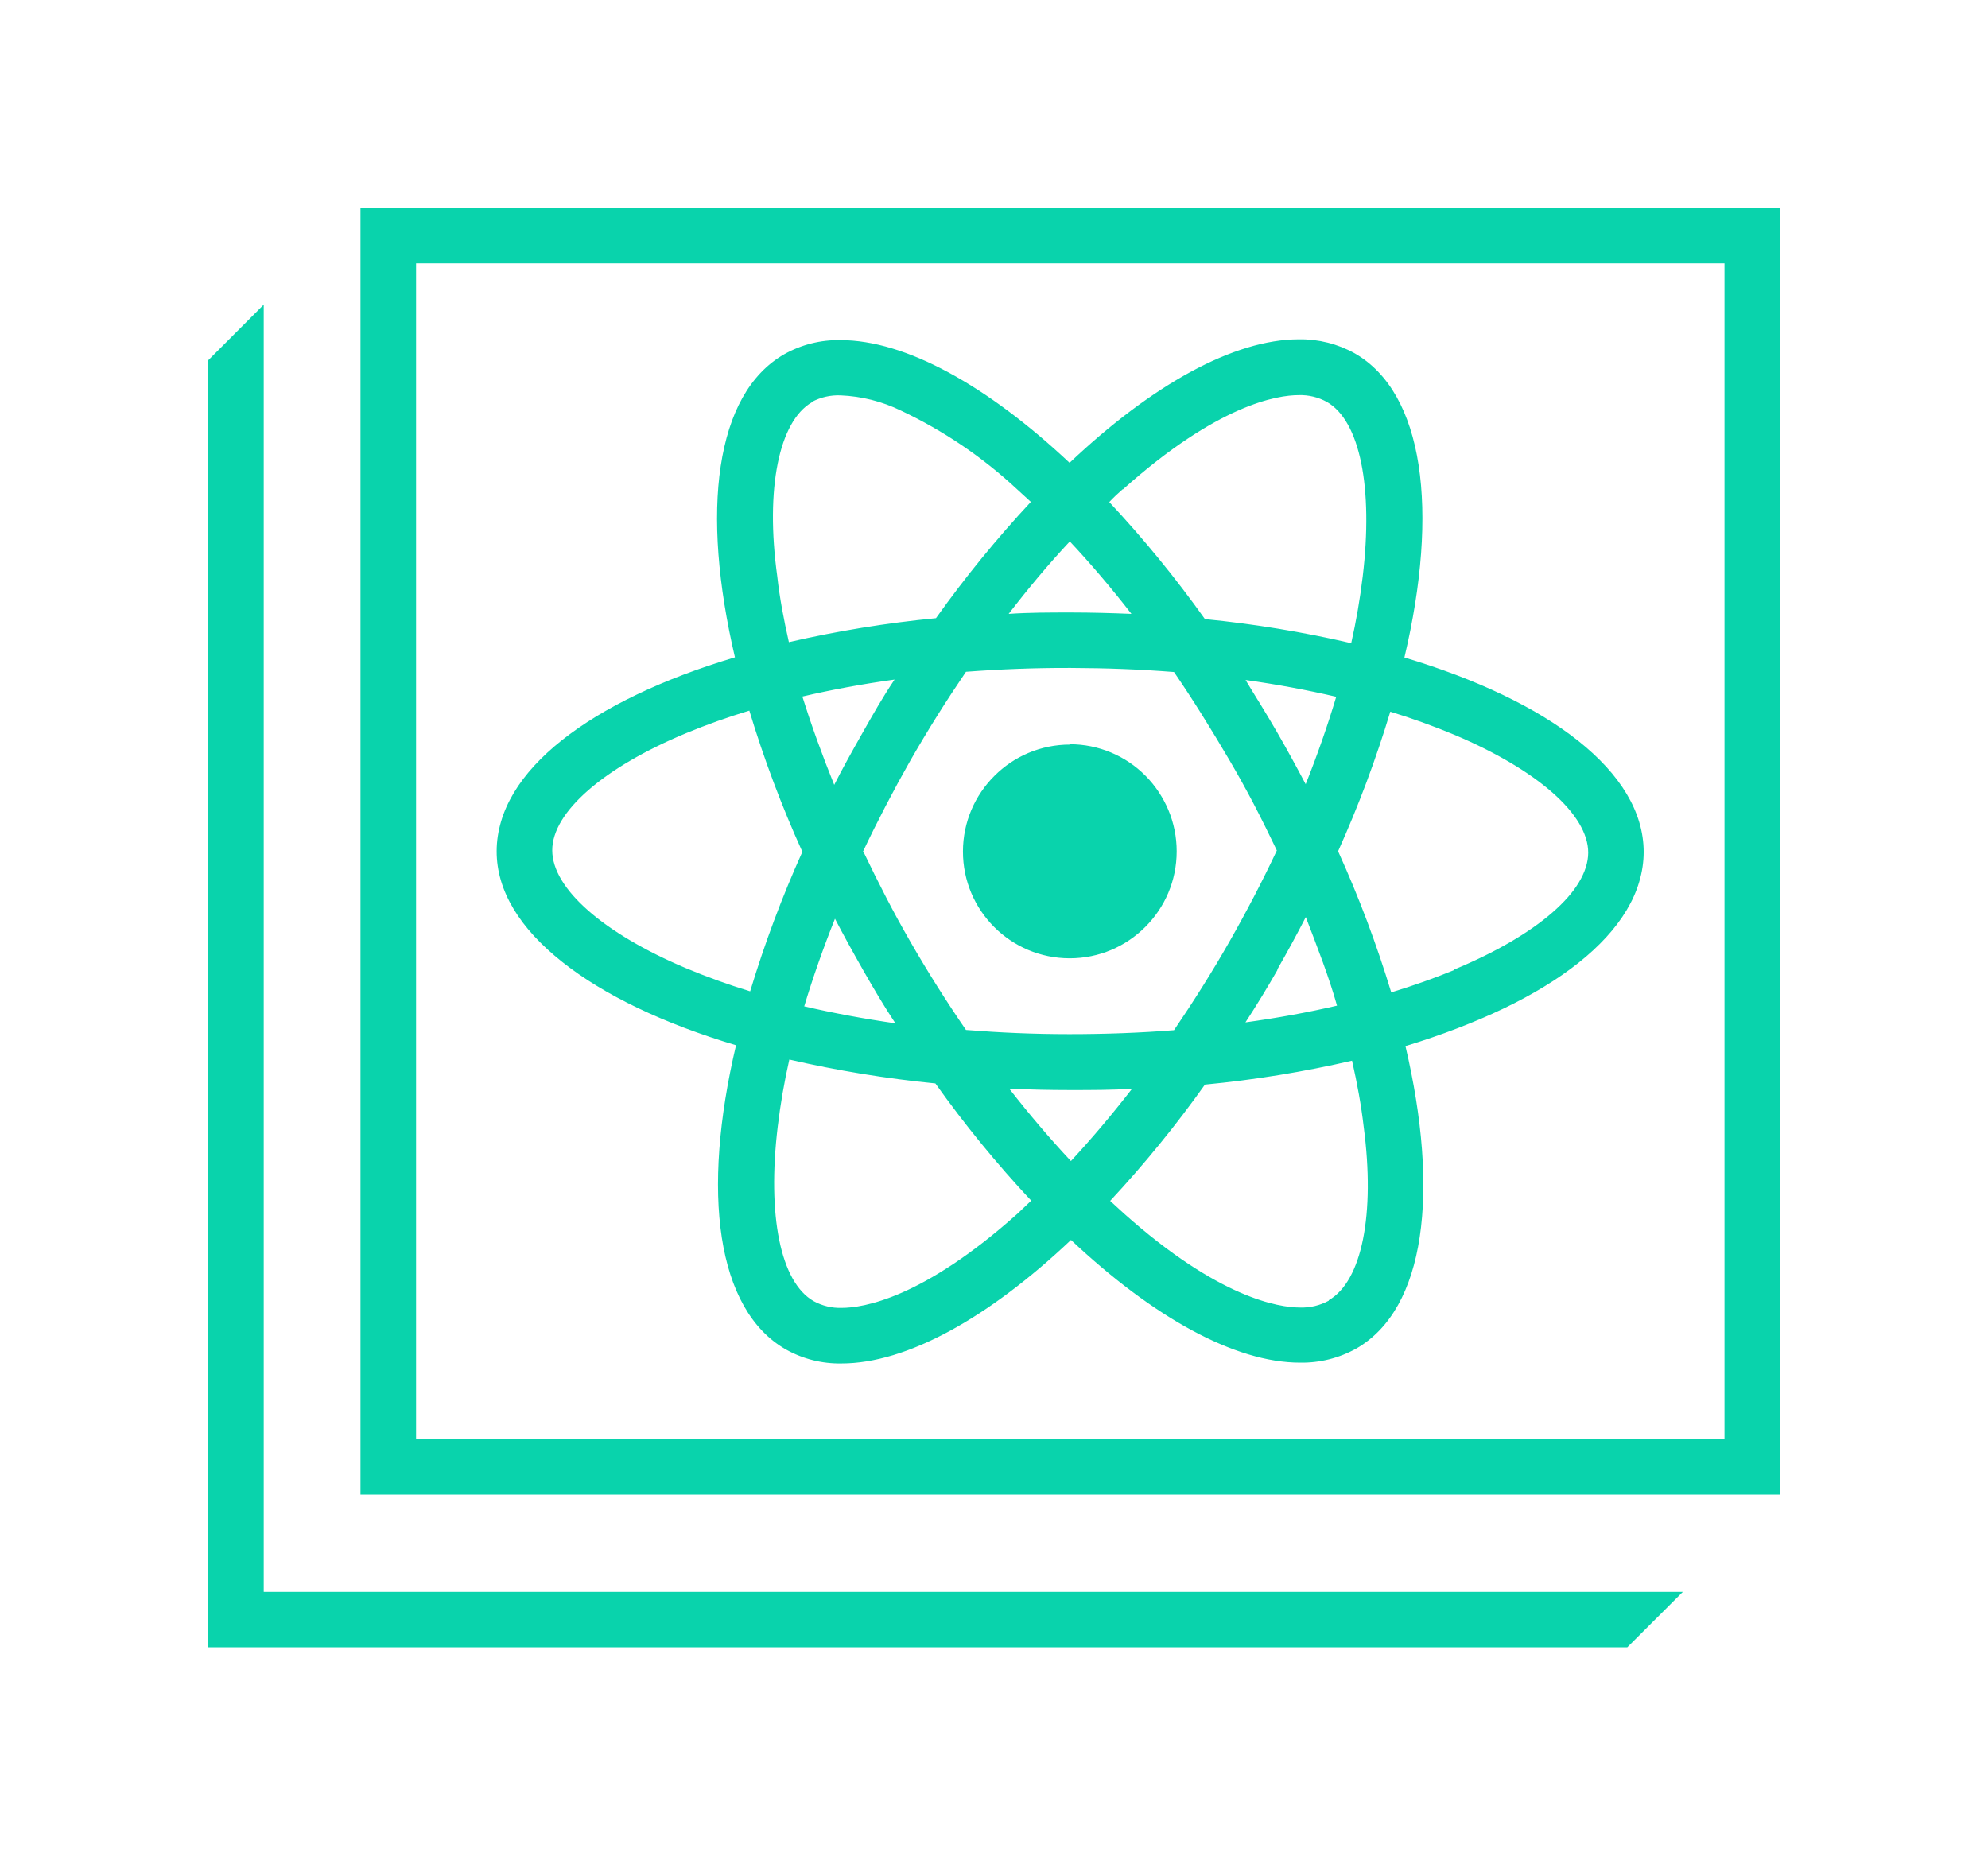
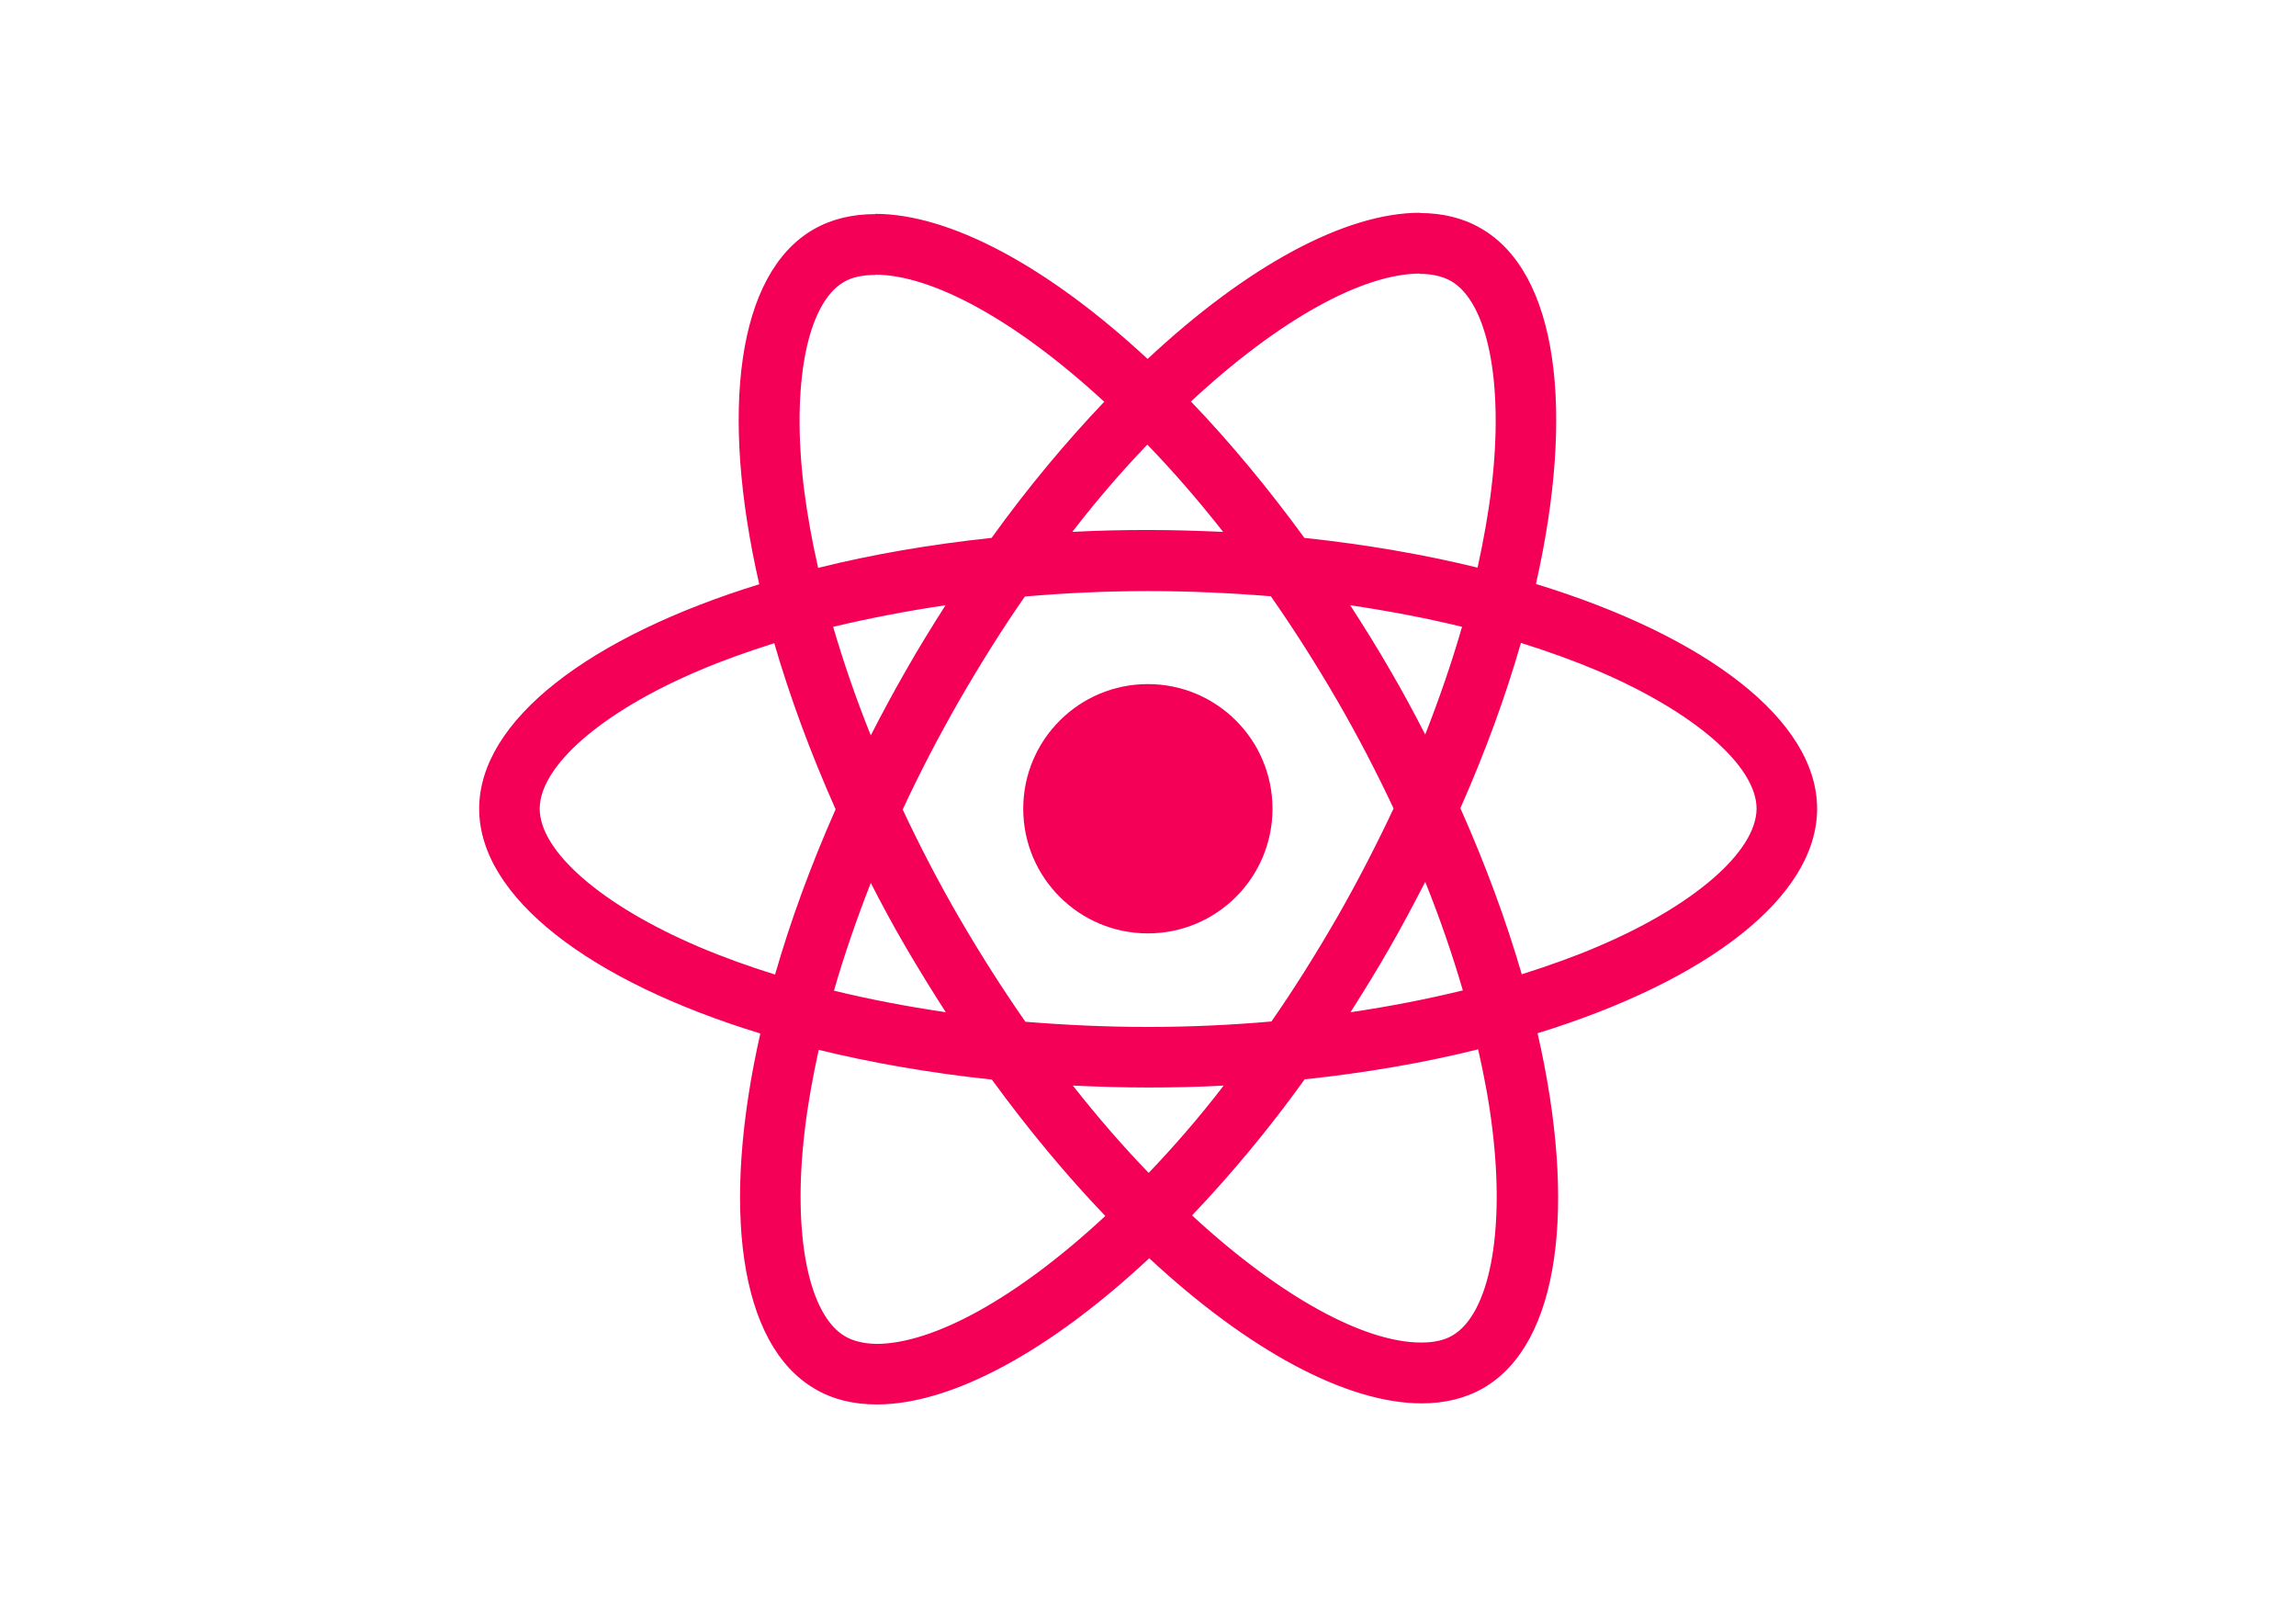
- <svg xmlns="http://www.w3.org/2000/svg" viewBox="0 0 170.96 159.93">
-   <defs>
-     <style>.cls-1{fill:#09d3ac;}</style>
-   </defs>
-   <path class="cls-1" d="M141.35,73.27c0-6.89-8.11-13-20.58-16.73,3-12.67,1.69-22.75-4.28-26.16a9.55,9.55,0,0,0-4.79-1.2c-5.57,0-12.61,3.89-19.72,10.62-7.11-6.68-14.13-10.55-19.69-10.55a9.46,9.46,0,0,0-4.86,1.22c-5.94,3.42-7.17,13.44-4.21,26.05-12.41,3.71-20.48,9.77-20.5,16.63s8.12,13,20.59,16.72c-3,12.68-1.7,22.75,4.28,26.16a9.41,9.41,0,0,0,4.78,1.2c5.58,0,12.62-3.89,19.73-10.62,7.1,6.68,14.12,10.55,19.69,10.55a9.59,9.59,0,0,0,4.86-1.22c5.94-3.42,7.16-13.44,4.21-26C133.27,86.18,141.34,80.12,141.35,73.27ZM96.56,42.06c8.19-7.33,13.31-8.12,15.13-8.12h0a4.71,4.71,0,0,1,2.42.58c2.86,1.63,4,7.38,3.09,15a56.73,56.73,0,0,1-1,5.79,97.7,97.7,0,0,0-12.58-2.07,98.47,98.47,0,0,0-8.24-10.08C95.75,42.79,96.15,42.42,96.56,42.06ZM71.77,78.94c.78,1.5,1.61,3,2.47,4.51S76,86.49,77,88c-2.71-.39-5.34-.88-7.84-1.46C69.86,84,70.75,81.5,71.77,78.94ZM69,59.9c2.53-.59,5.18-1.08,7.93-1.46-1,1.48-1.86,3-2.76,4.59s-1.69,3-2.46,4.52Q70.18,63.65,69,59.9Zm5.21,13.34q1.86-3.93,4.09-7.86c1.5-2.62,3.11-5.17,4.77-7.61,2.91-.22,5.91-.34,9-.33s6,.12,8.89.35c1.66,2.42,3.25,5,4.75,7.55s2.88,5.22,4.12,7.83c-1.23,2.62-2.6,5.25-4.08,7.85s-3.11,5.18-4.77,7.62c-2.91.23-5.91.34-9,.34s-6-.13-8.89-.36c-1.66-2.42-3.26-4.94-4.76-7.55S75.5,75.85,74.25,73.24Zm32.86-14.77c2.72.38,5.35.87,7.84,1.45-.74,2.47-1.62,5-2.64,7.55-.79-1.5-1.61-3-2.48-4.51S108,59.93,107.11,58.47Zm2.76,24.92q1.29-2.27,2.46-4.53c1,2.6,2,5.16,2.7,7.66-2.52.59-5.17,1.07-7.92,1.45Q108.52,85.75,109.87,83.39ZM92,46.56c1.8,1.92,3.57,4,5.3,6.23-1.71-.07-3.46-.12-5.23-.12s-3.58,0-5.33.12C88.45,50.57,90.2,48.48,92,46.56Zm-22.18-12A4.82,4.82,0,0,1,72.29,34a13.11,13.11,0,0,1,5.19,1.31,39.07,39.07,0,0,1,10,6.78l1.17,1.07a98.49,98.49,0,0,0-8.16,10,98.88,98.88,0,0,0-12.65,2.06c-.44-1.94-.8-3.84-1-5.67C65.8,42,67,36.24,69.81,34.6ZM64.53,85.26a58.75,58.75,0,0,1-5.54-2c-7.1-3-11.5-6.85-11.5-10.14S51.91,66,59,63.05a57.63,57.63,0,0,1,5.44-1.94A97.93,97.93,0,0,0,69,73.25,98.72,98.72,0,0,0,64.53,85.26Zm23,19.1c-8.19,7.33-13.31,8.11-15.14,8.11a4.69,4.69,0,0,1-2.42-.58c-2.86-1.63-4-7.38-3.09-15a56.07,56.07,0,0,1,1-5.78,99.51,99.51,0,0,0,12.58,2.06,97.17,97.17,0,0,0,8.24,10.08Zm4.57-4.51c-1.8-1.92-3.57-4-5.31-6.23,1.72.08,3.47.12,5.24.12s3.58,0,5.33-.11C95.63,95.85,93.87,97.93,92.09,99.85Zm22.18,12a4.82,4.82,0,0,1-2.48.59c-1.82,0-7-.8-15.16-8.1l-1.17-1.07a98.44,98.44,0,0,0,8.15-10,97,97,0,0,0,12.66-2.06c.44,1.94.79,3.84,1,5.67C118.27,104.42,117.12,110.18,114.27,111.81Zm10.8-28.44c-1.71.7-3.52,1.35-5.44,1.93a98.54,98.54,0,0,0-4.57-12.14,98.1,98.1,0,0,0,4.49-12,58.75,58.75,0,0,1,5.54,2c7.09,3,11.5,6.85,11.49,10.14S132.17,80.42,125.07,83.37ZM92,82.39a9.18,9.18,0,1,0-9.17-9.19A9.17,9.17,0,0,0,92,82.39ZM31,17.88V128.53H153.07V17.88ZM148.3,123.77H35.78V22.65H148.3Zm-85-33.9c-3,12.68-1.7,22.75,4.28,26.16a9.41,9.41,0,0,0,4.78,1.2c5.58,0,12.62-3.89,19.73-10.62,7.1,6.68,14.12,10.55,19.69,10.55a9.59,9.59,0,0,0,4.86-1.22c5.94-3.42,7.16-13.44,4.21-26,12.41-3.72,20.48-9.78,20.49-16.63s-8.11-13-20.58-16.73c3-12.67,1.69-22.75-4.28-26.16a9.55,9.55,0,0,0-4.79-1.2c-5.57,0-12.61,3.89-19.72,10.62-7.11-6.68-14.13-10.55-19.69-10.55a9.46,9.46,0,0,0-4.86,1.22c-5.94,3.42-7.17,13.44-4.21,26.05-12.41,3.71-20.48,9.77-20.5,16.63S50.84,86.13,63.31,89.87Zm24.21,14.49c-8.19,7.33-13.31,8.11-15.14,8.11a4.69,4.69,0,0,1-2.42-.58c-2.86-1.63-4-7.38-3.09-15a56.07,56.07,0,0,1,1-5.78,99.51,99.51,0,0,0,12.58,2.06,97.17,97.17,0,0,0,8.24,10.08Zm24.79-36.89c-.79-1.5-1.61-3-2.48-4.51s-1.8-3-2.72-4.49c2.72.38,5.35.87,7.84,1.45C114.21,62.39,113.33,64.92,112.31,67.47Zm2.72,19c-2.52.59-5.17,1.07-7.92,1.45q1.41-2.22,2.76-4.58t2.46-4.53C113.37,81.46,114.28,84,115,86.52Zm-5.21-13.35c-1.23,2.62-2.6,5.25-4.08,7.85s-3.11,5.18-4.77,7.62c-2.91.23-5.91.34-9,.34s-6-.13-8.89-.36c-1.66-2.42-3.26-4.94-4.76-7.55s-2.87-5.22-4.12-7.83q1.86-3.93,4.09-7.86c1.5-2.62,3.11-5.17,4.77-7.61,2.91-.22,5.91-.34,9-.33s6,.12,8.89.35c1.66,2.42,3.25,5,4.75,7.55S108.58,70.56,109.82,73.17ZM77,88c-2.71-.39-5.34-.88-7.84-1.46.74-2.46,1.63-5,2.65-7.55.78,1.5,1.61,3,2.47,4.51S76,86.49,77,88ZM74.21,63c-.87,1.5-1.69,3-2.46,4.52Q70.18,63.65,69,59.9c2.53-.59,5.18-1.08,7.93-1.46C76,59.92,75.11,61.45,74.21,63ZM92.09,99.85c-1.8-1.92-3.57-4-5.31-6.23,1.72.08,3.47.12,5.24.12s3.58,0,5.33-.11C95.63,95.85,93.87,97.93,92.09,99.85Zm22.18,12a4.82,4.82,0,0,1-2.48.59c-1.82,0-7-.8-15.16-8.1l-1.17-1.07a98.44,98.44,0,0,0,8.15-10,97,97,0,0,0,12.66-2.06c.44,1.94.79,3.84,1,5.67C118.27,104.42,117.12,110.18,114.27,111.81Zm5.28-50.66a58.75,58.75,0,0,1,5.54,2c7.09,3,11.5,6.85,11.49,10.14s-4.41,7.16-11.51,10.11c-1.71.7-3.52,1.35-5.44,1.93a98.54,98.54,0,0,0-4.57-12.14A98.1,98.1,0,0,0,119.55,61.15Zm-23-19.09c8.19-7.33,13.31-8.12,15.13-8.12h0a4.71,4.71,0,0,1,2.42.58c2.86,1.63,4,7.38,3.09,15a56.73,56.73,0,0,1-1,5.79,97.7,97.7,0,0,0-12.58-2.07,98.47,98.47,0,0,0-8.24-10.08C95.75,42.79,96.15,42.42,96.56,42.06ZM92,46.56c1.8,1.92,3.57,4,5.3,6.23-1.71-.07-3.46-.12-5.23-.12s-3.58,0-5.33.12C88.45,50.57,90.2,48.48,92,46.56Zm-22.18-12A4.82,4.82,0,0,1,72.29,34a13.11,13.11,0,0,1,5.19,1.31,39.07,39.07,0,0,1,10,6.78l1.17,1.07a98.49,98.49,0,0,0-8.16,10,98.88,98.88,0,0,0-12.65,2.06c-.44-1.94-.8-3.84-1-5.67C65.8,42,67,36.24,69.81,34.6ZM59,63.05a57.63,57.63,0,0,1,5.44-1.94A97.93,97.93,0,0,0,69,73.25a98.72,98.72,0,0,0-4.49,12,58.75,58.75,0,0,1-5.54-2c-7.1-3-11.5-6.85-11.5-10.14S51.91,66,59,63.05Zm33,1a9.18,9.18,0,1,0,9.17,9.19A9.17,9.17,0,0,0,92,64Zm0,0a9.18,9.18,0,1,0,9.17,9.19A9.17,9.17,0,0,0,92,64Zm0,0a9.18,9.18,0,1,0,9.17,9.19A9.17,9.17,0,0,0,92,64Zm49.35,9.24c0-6.89-8.11-13-20.58-16.73,3-12.67,1.69-22.75-4.28-26.16a9.55,9.55,0,0,0-4.79-1.2c-5.57,0-12.61,3.89-19.72,10.62-7.11-6.68-14.13-10.55-19.69-10.55a9.46,9.46,0,0,0-4.86,1.22c-5.94,3.42-7.17,13.44-4.21,26.05-12.41,3.71-20.48,9.77-20.5,16.63s8.12,13,20.59,16.72c-3,12.68-1.7,22.75,4.28,26.16a9.41,9.41,0,0,0,4.78,1.2c5.58,0,12.62-3.89,19.73-10.62,7.1,6.68,14.12,10.55,19.69,10.55a9.59,9.59,0,0,0,4.86-1.22c5.94-3.42,7.16-13.44,4.21-26C133.27,86.18,141.34,80.12,141.35,73.27ZM96.56,42.06c8.19-7.33,13.31-8.12,15.13-8.12h0a4.71,4.71,0,0,1,2.42.58c2.86,1.63,4,7.38,3.09,15a56.73,56.73,0,0,1-1,5.79,97.7,97.7,0,0,0-12.58-2.07,98.47,98.47,0,0,0-8.24-10.08C95.75,42.79,96.15,42.42,96.56,42.06ZM71.77,78.94c.78,1.5,1.61,3,2.47,4.51S76,86.49,77,88c-2.71-.39-5.34-.88-7.84-1.46C69.86,84,70.75,81.5,71.77,78.94ZM69,59.9c2.53-.59,5.18-1.08,7.93-1.46-1,1.48-1.86,3-2.76,4.59s-1.69,3-2.46,4.52Q70.18,63.65,69,59.9Zm5.21,13.34q1.86-3.93,4.09-7.86c1.5-2.62,3.11-5.17,4.77-7.61,2.91-.22,5.91-.34,9-.33s6,.12,8.89.35c1.66,2.42,3.25,5,4.75,7.55s2.88,5.22,4.12,7.83c-1.23,2.62-2.6,5.25-4.08,7.85s-3.11,5.18-4.77,7.62c-2.91.23-5.91.34-9,.34s-6-.13-8.89-.36c-1.66-2.42-3.26-4.94-4.76-7.55S75.5,75.85,74.25,73.24Zm32.86-14.77c2.72.38,5.35.87,7.84,1.45-.74,2.47-1.62,5-2.64,7.55-.79-1.5-1.61-3-2.48-4.51S108,59.93,107.11,58.47Zm2.76,24.92q1.29-2.27,2.46-4.53c1,2.6,2,5.16,2.7,7.66-2.52.59-5.17,1.07-7.92,1.45Q108.52,85.75,109.87,83.39ZM92,46.56c1.8,1.92,3.57,4,5.3,6.23-1.71-.07-3.46-.12-5.23-.12s-3.58,0-5.33.12C88.45,50.57,90.2,48.48,92,46.56Zm-22.18-12A4.82,4.82,0,0,1,72.29,34a13.11,13.11,0,0,1,5.19,1.31,39.07,39.07,0,0,1,10,6.78l1.17,1.07a98.49,98.49,0,0,0-8.16,10,98.88,98.88,0,0,0-12.65,2.06c-.44-1.94-.8-3.84-1-5.67C65.8,42,67,36.24,69.81,34.6ZM64.53,85.26a58.75,58.75,0,0,1-5.54-2c-7.1-3-11.5-6.85-11.5-10.14S51.91,66,59,63.05a57.63,57.63,0,0,1,5.44-1.94A97.93,97.93,0,0,0,69,73.25,98.72,98.72,0,0,0,64.53,85.26Zm23,19.1c-8.19,7.33-13.31,8.11-15.14,8.11a4.69,4.69,0,0,1-2.42-.58c-2.86-1.63-4-7.38-3.09-15a56.07,56.07,0,0,1,1-5.78,99.51,99.51,0,0,0,12.58,2.06,97.17,97.17,0,0,0,8.24,10.08Zm4.57-4.51c-1.8-1.92-3.57-4-5.31-6.23,1.72.08,3.47.12,5.24.12s3.58,0,5.33-.11C95.63,95.85,93.87,97.93,92.09,99.85Zm22.18,12a4.82,4.82,0,0,1-2.48.59c-1.82,0-7-.8-15.16-8.1l-1.17-1.07a98.44,98.44,0,0,0,8.15-10,97,97,0,0,0,12.66-2.06c.44,1.94.79,3.84,1,5.67C118.27,104.42,117.12,110.18,114.27,111.81Zm10.8-28.44c-1.71.7-3.52,1.35-5.44,1.93a98.54,98.54,0,0,0-4.57-12.14,98.1,98.1,0,0,0,4.49-12,58.75,58.75,0,0,1,5.54,2c7.09,3,11.5,6.85,11.49,10.14S132.17,80.42,125.07,83.37ZM92,82.39a9.18,9.18,0,1,0-9.17-9.19A9.17,9.17,0,0,0,92,82.39Zm-69.32,54.5V26.2L17.89,31V141.66H139.94l4.78-4.77Z" />
+ <svg xmlns="http://www.w3.org/2000/svg" viewBox="0 0 841.9 595.3">
+   <g fill="#f50057">
+     <path d="M666.3 296.5c0-32.5-40.7-63.3-103.1-82.4 14.4-63.6 8-114.2-20.2-130.4-6.5-3.8-14.1-5.6-22.4-5.6v22.3c4.6 0 8.3.9 11.4 2.6 13.6 7.8 19.5 37.5 14.9 75.7-1.1 9.4-2.9 19.3-5.1 29.4-19.6-4.8-41-8.5-63.5-10.9-13.5-18.5-27.5-35.3-41.6-50 32.6-30.3 63.2-46.9 84-46.9V78c-27.5 0-63.5 19.6-99.9 53.6-36.4-33.8-72.4-53.2-99.9-53.2v22.3c20.7 0 51.4 16.5 84 46.6-14 14.7-28 31.4-41.3 49.9-22.6 2.4-44 6.1-63.6 11-2.3-10-4-19.7-5.2-29-4.7-38.2 1.1-67.9 14.6-75.8 3-1.8 6.9-2.6 11.5-2.6V78.5c-8.4 0-16 1.8-22.6 5.6-28.1 16.2-34.4 66.7-19.9 130.1-62.2 19.2-102.7 49.9-102.7 82.3 0 32.5 40.7 63.3 103.1 82.4-14.4 63.6-8 114.2 20.2 130.4 6.5 3.8 14.1 5.6 22.5 5.6 27.5 0 63.5-19.6 99.9-53.6 36.4 33.8 72.4 53.2 99.9 53.2 8.4 0 16-1.8 22.6-5.6 28.1-16.2 34.4-66.7 19.9-130.1 62-19.1 102.5-49.9 102.5-82.3zm-130.2-66.7c-3.7 12.9-8.3 26.2-13.5 39.5-4.1-8-8.4-16-13.1-24-4.6-8-9.5-15.8-14.4-23.4 14.2 2.1 27.9 4.7 41 7.9zm-45.8 106.5c-7.8 13.5-15.8 26.3-24.1 38.2-14.9 1.3-30 2-45.2 2-15.1 0-30.2-.7-45-1.9-8.3-11.9-16.4-24.6-24.2-38-7.6-13.1-14.5-26.4-20.8-39.8 6.2-13.4 13.2-26.8 20.7-39.9 7.8-13.5 15.8-26.3 24.1-38.2 14.9-1.3 30-2 45.2-2 15.1 0 30.2.7 45 1.9 8.3 11.9 16.4 24.6 24.2 38 7.6 13.1 14.5 26.4 20.8 39.8-6.3 13.4-13.2 26.8-20.7 39.9zm32.3-13c5.4 13.4 10 26.8 13.8 39.8-13.1 3.2-26.9 5.9-41.2 8 4.9-7.7 9.8-15.6 14.4-23.7 4.6-8 8.9-16.1 13-24.1zM421.2 430c-9.3-9.6-18.6-20.3-27.8-32 9 .4 18.2.7 27.5.7 9.4 0 18.7-.2 27.8-.7-9 11.7-18.3 22.4-27.5 32zm-74.4-58.9c-14.2-2.1-27.9-4.7-41-7.9 3.7-12.9 8.3-26.2 13.5-39.5 4.1 8 8.4 16 13.1 24 4.7 8 9.5 15.8 14.4 23.4zM420.7 163c9.3 9.6 18.6 20.3 27.8 32-9-.4-18.2-.7-27.5-.7-9.4 0-18.7.2-27.8.7 9-11.7 18.3-22.4 27.5-32zm-74 58.9c-4.9 7.7-9.8 15.6-14.4 23.7-4.6 8-8.9 16-13 24-5.4-13.4-10-26.8-13.8-39.8 13.1-3.1 26.9-5.8 41.2-7.9zm-90.5 125.2c-35.4-15.1-58.3-34.9-58.3-50.6 0-15.7 22.9-35.6 58.3-50.6 8.6-3.7 18-7 27.7-10.1 5.7 19.6 13.2 40 22.5 60.9-9.2 20.8-16.6 41.1-22.2 60.6-9.9-3.1-19.3-6.5-28-10.2zM310 490c-13.6-7.8-19.5-37.5-14.9-75.7 1.1-9.4 2.9-19.3 5.1-29.4 19.6 4.8 41 8.5 63.5 10.9 13.5 18.5 27.5 35.3 41.6 50-32.6 30.3-63.2 46.9-84 46.9-4.5-.1-8.3-1-11.3-2.7zm237.2-76.2c4.7 38.2-1.1 67.9-14.6 75.8-3 1.8-6.9 2.6-11.5 2.6-20.7 0-51.4-16.5-84-46.6 14-14.7 28-31.4 41.3-49.9 22.6-2.4 44-6.1 63.6-11 2.3 10.1 4.1 19.8 5.2 29.1zm38.5-66.7c-8.6 3.7-18 7-27.7 10.1-5.7-19.6-13.2-40-22.5-60.9 9.2-20.8 16.6-41.1 22.2-60.6 9.9 3.1 19.3 6.5 28.1 10.2 35.4 15.1 58.3 34.9 58.3 50.6-.1 15.7-23 35.6-58.4 50.6zM320.8 78.4z" />
+     <circle cx="420.9" cy="296.5" r="45.7" />
+     <path d="M520.5 78.1z" />
+   </g>
</svg>
